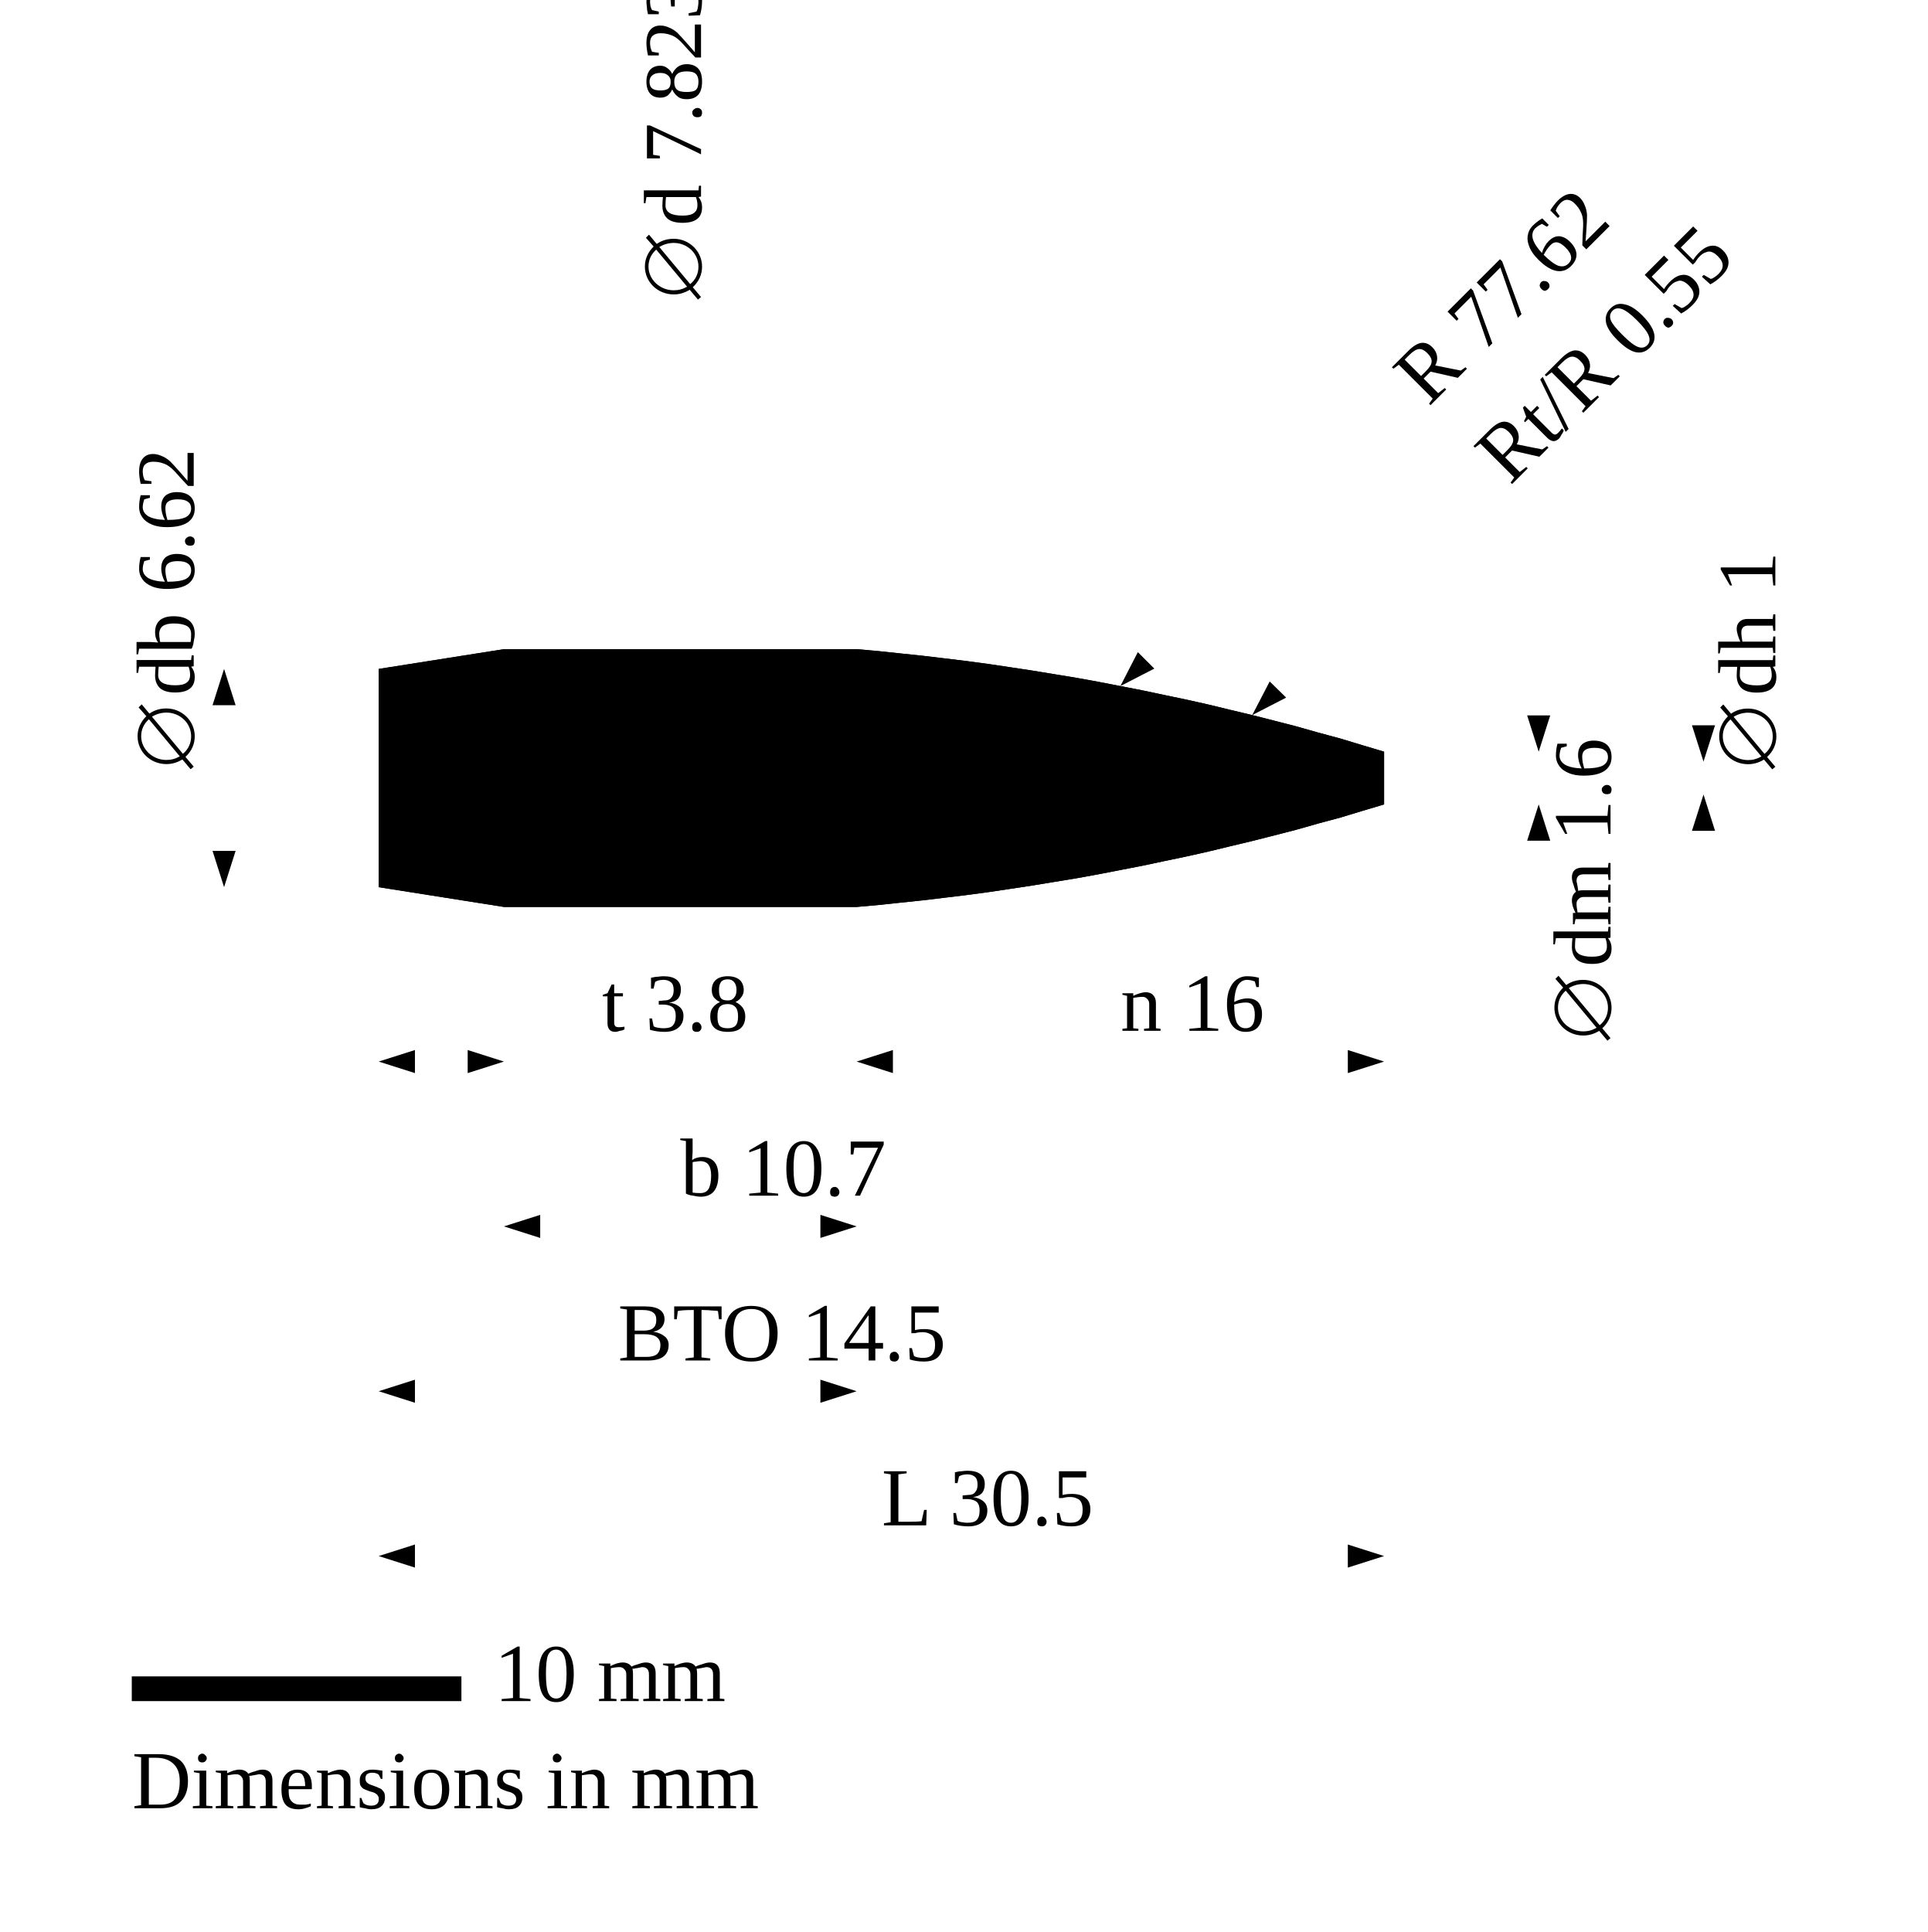
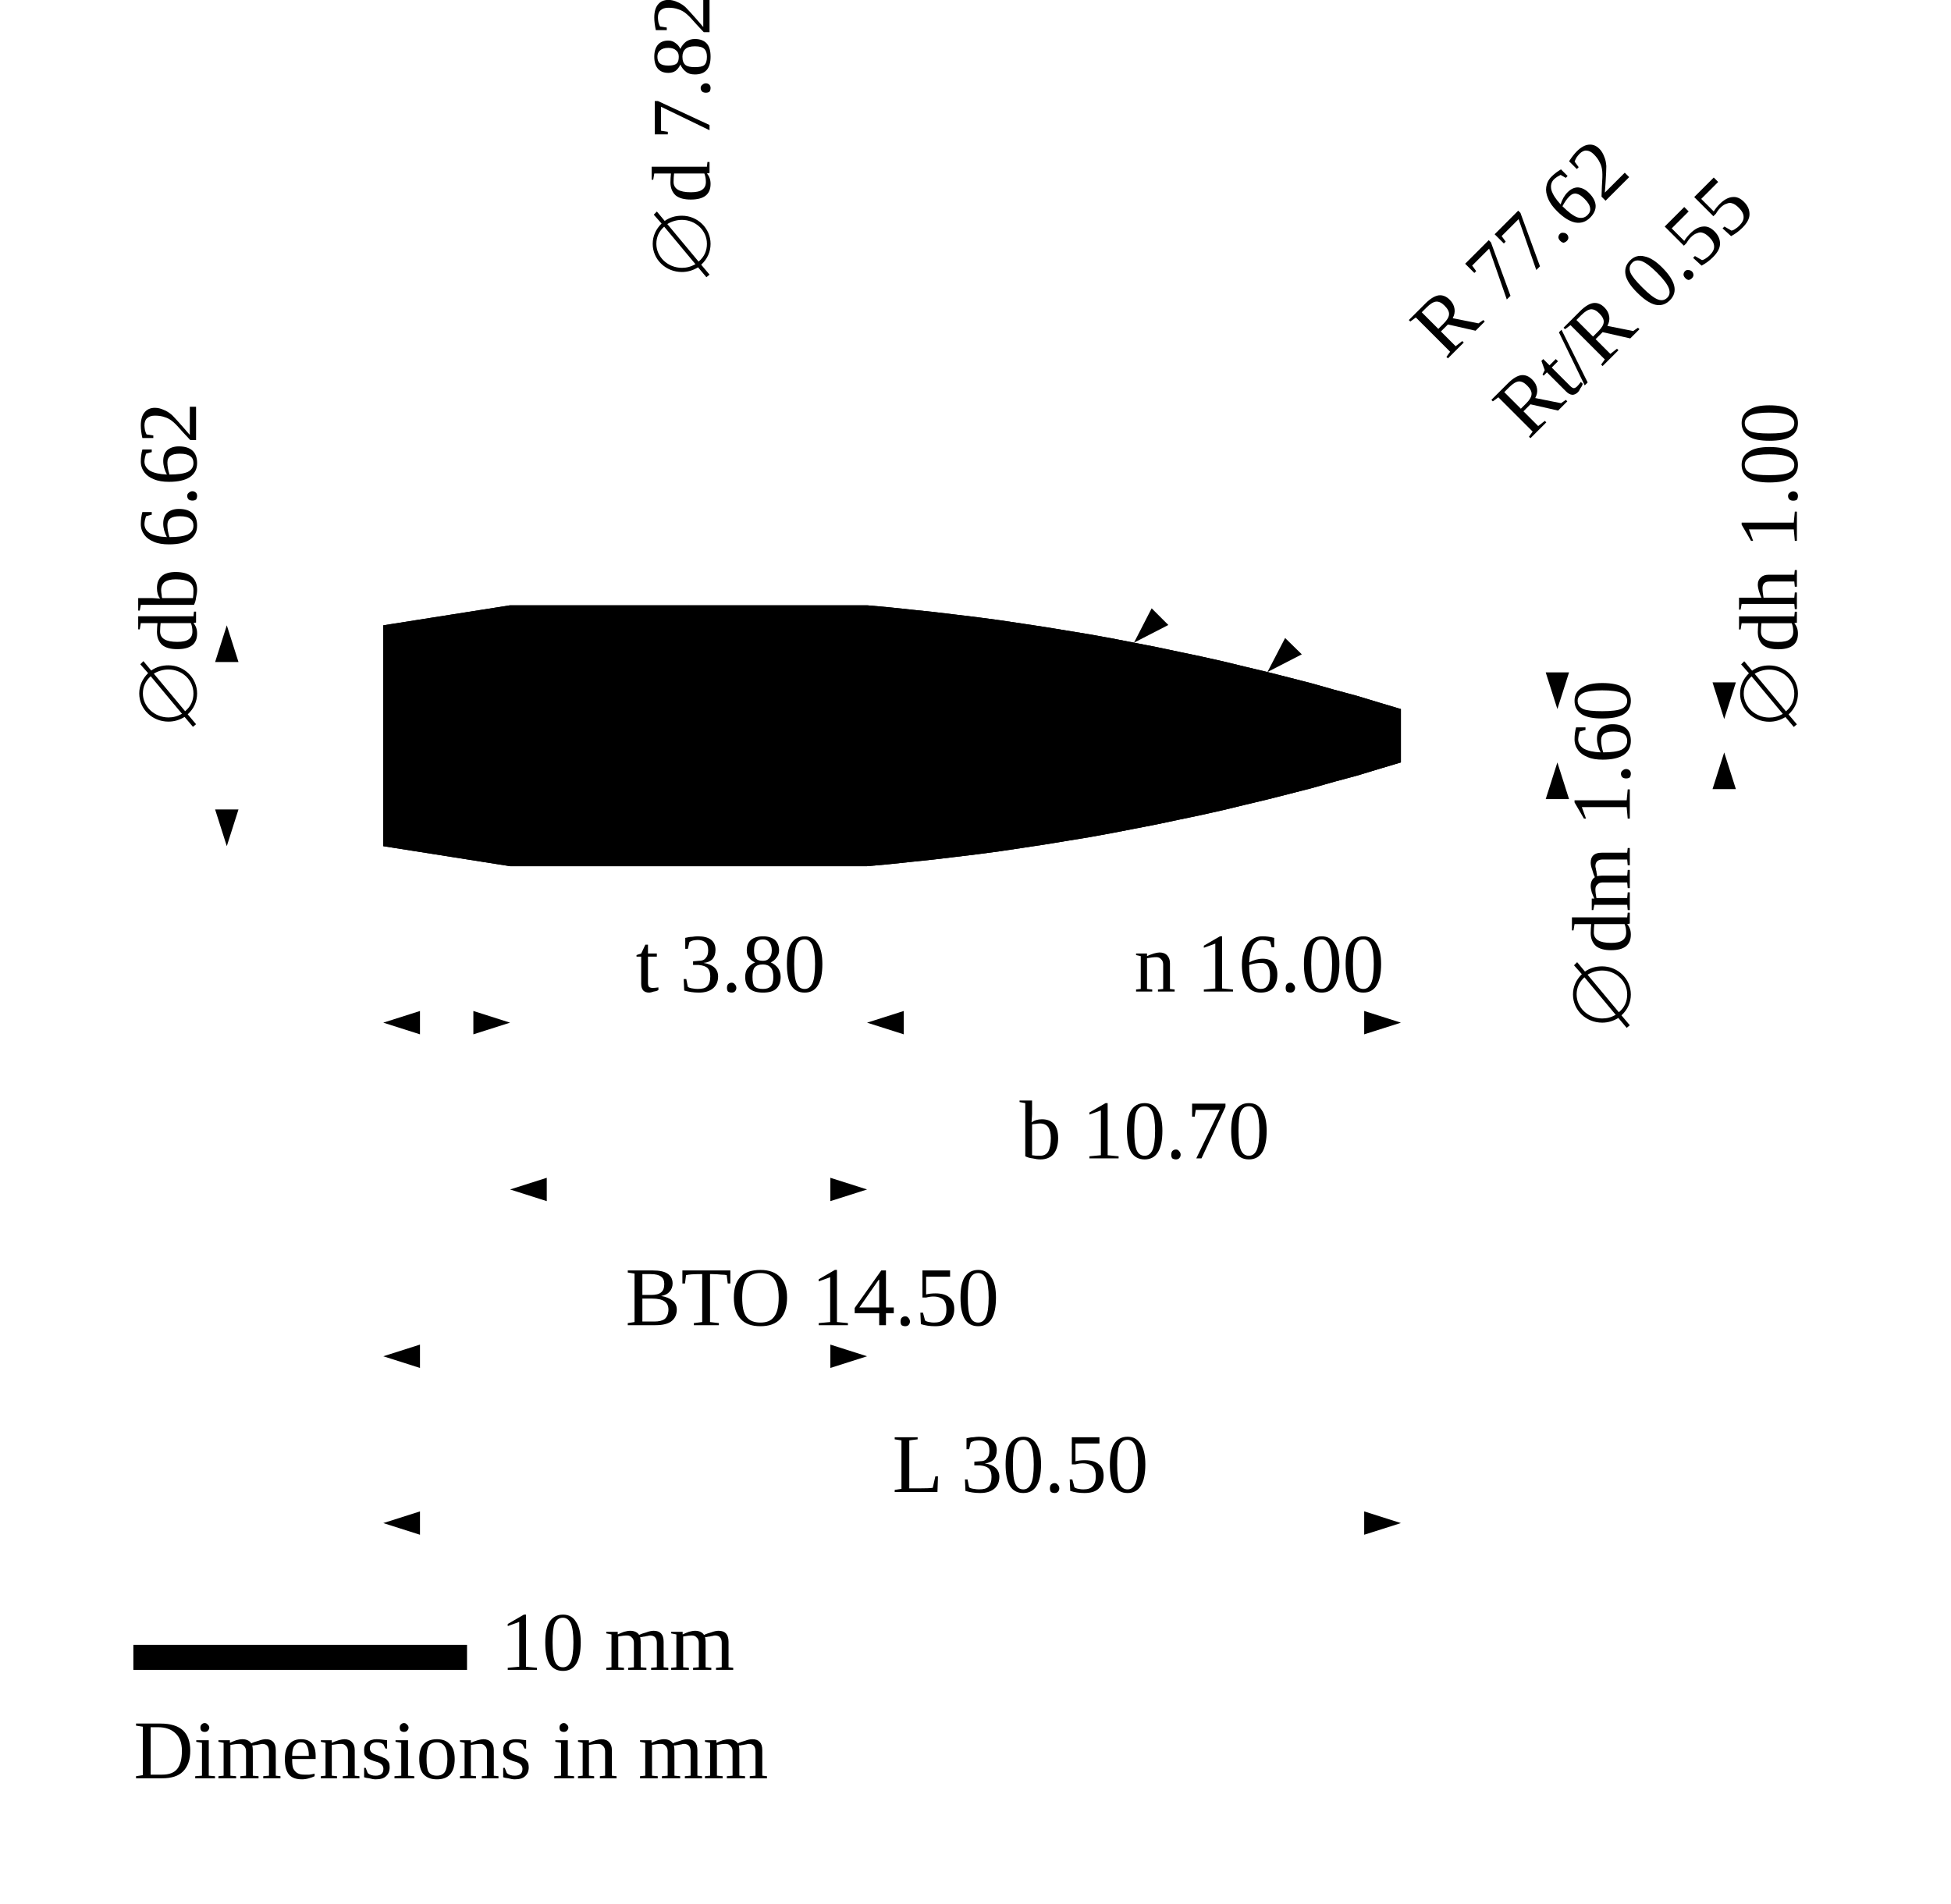
- <svg xmlns="http://www.w3.org/2000/svg" class="drawing drawing-font drawing-print print-only" viewBox="-91.9 -188.77 467.8 468.76" style="width:58.47mm;height:58.6mm" role="img" aria-labelledby="demo-bullet-168-drawing-title" aria-describedby="demo-bullet-168-drawing-desc">
+ <svg xmlns="http://www.w3.org/2000/svg" class="drawing drawing-font drawing-print print-only" viewBox="-91.9 -176.41 467.8 456.4" style="width:58.47mm;height:57.05mm" role="img" aria-labelledby="demo-bullet-168-drawing-title" aria-describedby="demo-bullet-168-drawing-desc">
  <defs>
    <path id="demo-bullet-168-drawing-b" d="M0 0L0 3.31L3.8 3.91L14.5 3.91L15.17 3.85L15.83 3.78L16.5 3.71L17.17 3.63L17.83 3.55L18.5 3.46L19.17 3.36L19.83 3.26L20.5 3.15L21.17 3.04L21.83 2.92L22.5 2.79L23.17 2.66L23.83 2.52L24.5 2.38L25.17 2.23L25.83 2.07L26.5 1.91L27.17 1.74L27.83 1.57L28.5 1.38L29.17 1.2L29.83 1L30.5 0.8L30.5 0.5L30.5 0L30.5 0L30.5 -0.5L30.5 -0.8L29.83 -1L29.17 -1.2L28.5 -1.38L27.83 -1.57L27.17 -1.74L26.5 -1.91L25.83 -2.07L25.17 -2.23L24.5 -2.38L23.83 -2.52L23.17 -2.66L22.5 -2.79L21.83 -2.92L21.17 -3.04L20.5 -3.15L19.83 -3.26L19.17 -3.36L18.5 -3.46L17.83 -3.55L17.17 -3.63L16.5 -3.71L15.83 -3.78L15.17 -3.85L14.5 -3.91L3.8 -3.91L0 -3.31L0 0Z" />
    <clipPath id="demo-bullet-168-drawing-bullet">
      <use href="#demo-bullet-168-drawing-b" />
    </clipPath>
  </defs>
  <g transform="scale(8)">
    <g>
      <g class="part part-bullet">
        <use class="section" href="#demo-bullet-168-drawing-b" />
        <path class="edge" d="M3.8 -3.91L3.8 3.91M14.5 -3.91L14.5 3.91" clip-path="url(#demo-bullet-168-drawing-bullet)" />
        <path class="outline" d="M0 0L0 3.31L3.8 3.91L14.5 3.91L15.17 3.85L15.83 3.78L16.5 3.71L17.17 3.63L17.83 3.55L18.5 3.46L19.17 3.36L19.83 3.26L20.5 3.15L21.17 3.04L21.83 2.92L22.5 2.79L23.17 2.66L23.83 2.52L24.5 2.38L25.17 2.23L25.83 2.07L26.5 1.91L27.17 1.74L27.83 1.57L28.5 1.38L29.17 1.2L29.83 1L30.5 0.8L30.5 0.5L30.5 0M0 0L0 -3.31L3.8 -3.91L14.5 -3.91L15.17 -3.85L15.83 -3.78L16.5 -3.71L17.17 -3.63L17.83 -3.55L18.5 -3.46L19.17 -3.36L19.83 -3.26L20.5 -3.15L21.17 -3.04L21.83 -2.92L22.5 -2.79L23.17 -2.66L23.83 -2.52L24.5 -2.38L25.17 -2.23L25.83 -2.07L26.5 -1.91L27.17 -1.74L27.83 -1.57L28.5 -1.38L29.17 -1.2L29.83 -1L30.5 -0.8L30.5 -0.5L30.5 0" clip-path="url(#demo-bullet-168-drawing-bullet)" />
        <path class="outline approx" d="" clip-path="url(#demo-bullet-168-drawing-bullet)" />
        <path class="axis" d="M-1 0H32.5" stroke-dasharray="2 1 0.4 1" />
      </g>
      <g class="dims dims-bullet" font-size="2.5">
        <path class="thin" d="M3.8 4.41L3.8 9.5M3.8 4.41L3.8 14.5M14.5 4.41L14.5 14.5M14.5 4.41L14.5 19.5M14.5 4.41L14.5 9.5M30.5 1.3L30.5 9.5M30.5 1.3L30.5 24.5M-0.5 3.31L-5.59 3.31M-0.5 -3.31L-5.59 -3.31M31 0.8L36.09 0.8M31 -0.8L36.09 -0.8M31 0.5L41.09 0.5M31 -0.5L41.09 -0.5M0 -4.81L0 24.5M22.5 -2.79L28.02 -8.32M26.5 -1.91L29.81 -5.22" />
        <path class="rule" d="M0 8.6L3.8 8.6M3.8 13.6L14.5 13.6M0 18.6L14.5 18.6M14.5 8.6L30.5 8.6M0 23.6L30.5 23.6M-4.69 -3.31L-4.69 3.31M35.19 -3.22L35.19 3.22M40.19 -2.92L40.19 2.92M9.15 3.91L9.15 -8.6" />
        <path class="tips" d="M0 8.6L1.1 8.25L1.1 8.95ZM3.8 8.6L2.7 8.95L2.7 8.25ZM3.8 13.6L4.9 13.25L4.9 13.95ZM14.5 13.6L13.4 13.95L13.4 13.25ZM0 18.6L1.1 18.25L1.1 18.95ZM14.5 18.6L13.4 18.95L13.4 18.25ZM14.5 8.6L15.6 8.25L15.6 8.95ZM30.5 8.6L29.4 8.95L29.4 8.25ZM0 23.6L1.1 23.25L1.1 23.95ZM30.5 23.6L29.4 23.95L29.4 23.25ZM-4.69 -3.31L-4.34 -2.21L-5.04 -2.21ZM-4.69 3.31L-5.04 2.21L-4.34 2.21ZM35.19 -0.8L34.84 -1.9L35.54 -1.9ZM35.19 0.8L35.54 1.9L34.84 1.9ZM40.19 -0.5L39.84 -1.6L40.54 -1.6ZM40.19 0.5L40.54 1.6L39.84 1.6ZM9.15 3.91L8.8 2.81L9.5 2.81ZM9.15 -3.91L9.5 -2.81L8.8 -2.81ZM22.5 -2.79L23.03 -3.82L23.53 -3.32ZM26.5 -1.91L27.03 -2.93L27.53 -2.44Z" />
-         <text x="6.77" y="7.67" transform="rotate(0 6.77 7.05)">t 3.8</text>
-         <text x="9.15" y="12.67" transform="rotate(0 9.15 12.05)">b 10.7</text>
-         <text x="7.25" y="17.67" transform="rotate(0 7.25 17.05)">BTO 14.5</text>
-         <text x="22.5" y="7.67" transform="rotate(0 22.5 7.05)">n 16</text>
-         <text x="15.25" y="22.67" transform="rotate(0 15.25 22.05)">L 30.5</text>
+         <text x="7.56" y="7.67" transform="rotate(0 7.56 7.05)">t 3.80</text>
+         <text x="19.07" y="12.67" transform="rotate(0 19.07 12.05)">b 10.70</text>
+         <text x="7.25" y="17.67" transform="rotate(0 7.25 17.05)">BTO 14.50</text>
+         <text x="22.5" y="7.67" transform="rotate(0 22.5 7.05)">n 16.00</text>
+         <text x="15.25" y="22.67" transform="rotate(0 15.25 22.05)">L 30.50</text>
        <text x="-6.24" y="0.63" transform="rotate(-90 -6.24 0)">∅db 6.62</text>
-         <text x="36.74" y="8.86" transform="rotate(-90 36.74 8.23)">∅dm 1.6</text>
-         <text x="41.74" y="0.63" transform="rotate(-90 41.74 0)">∅dh 1</text>
-         <text x="9.15" y="-13.62" transform="rotate(-90 9.15 -14.25)">∅d 7.823</text>
+         <text x="36.74" y="9.64" transform="rotate(-90 36.74 9.02)">∅dm 1.60</text>
+         <text x="41.74" y="0.63" transform="rotate(-90 41.74 0)">∅dh 1.00</text>
+         <text x="9.15" y="-12.85" transform="rotate(-90 9.15 -13.48)">∅d 7.82</text>
        <text x="31.4" y="-11.06" transform="rotate(-45 31.4 -11.69)">R 77.62</text>
        <text x="33.88" y="-8.67" transform="rotate(-45 33.88 -9.29)">Rt/R 0.55</text>
      </g>
    </g>
    <g class="scale" font-size="2.5">
      <path class="rule" d="M-7.49 27.25V28H2.51V27.25" />
      <text x="3.51" y="28">10 mm</text>
      <text x="-7.49" y="31.25">Dimensions in mm</text>
    </g>
  </g>
</svg>
